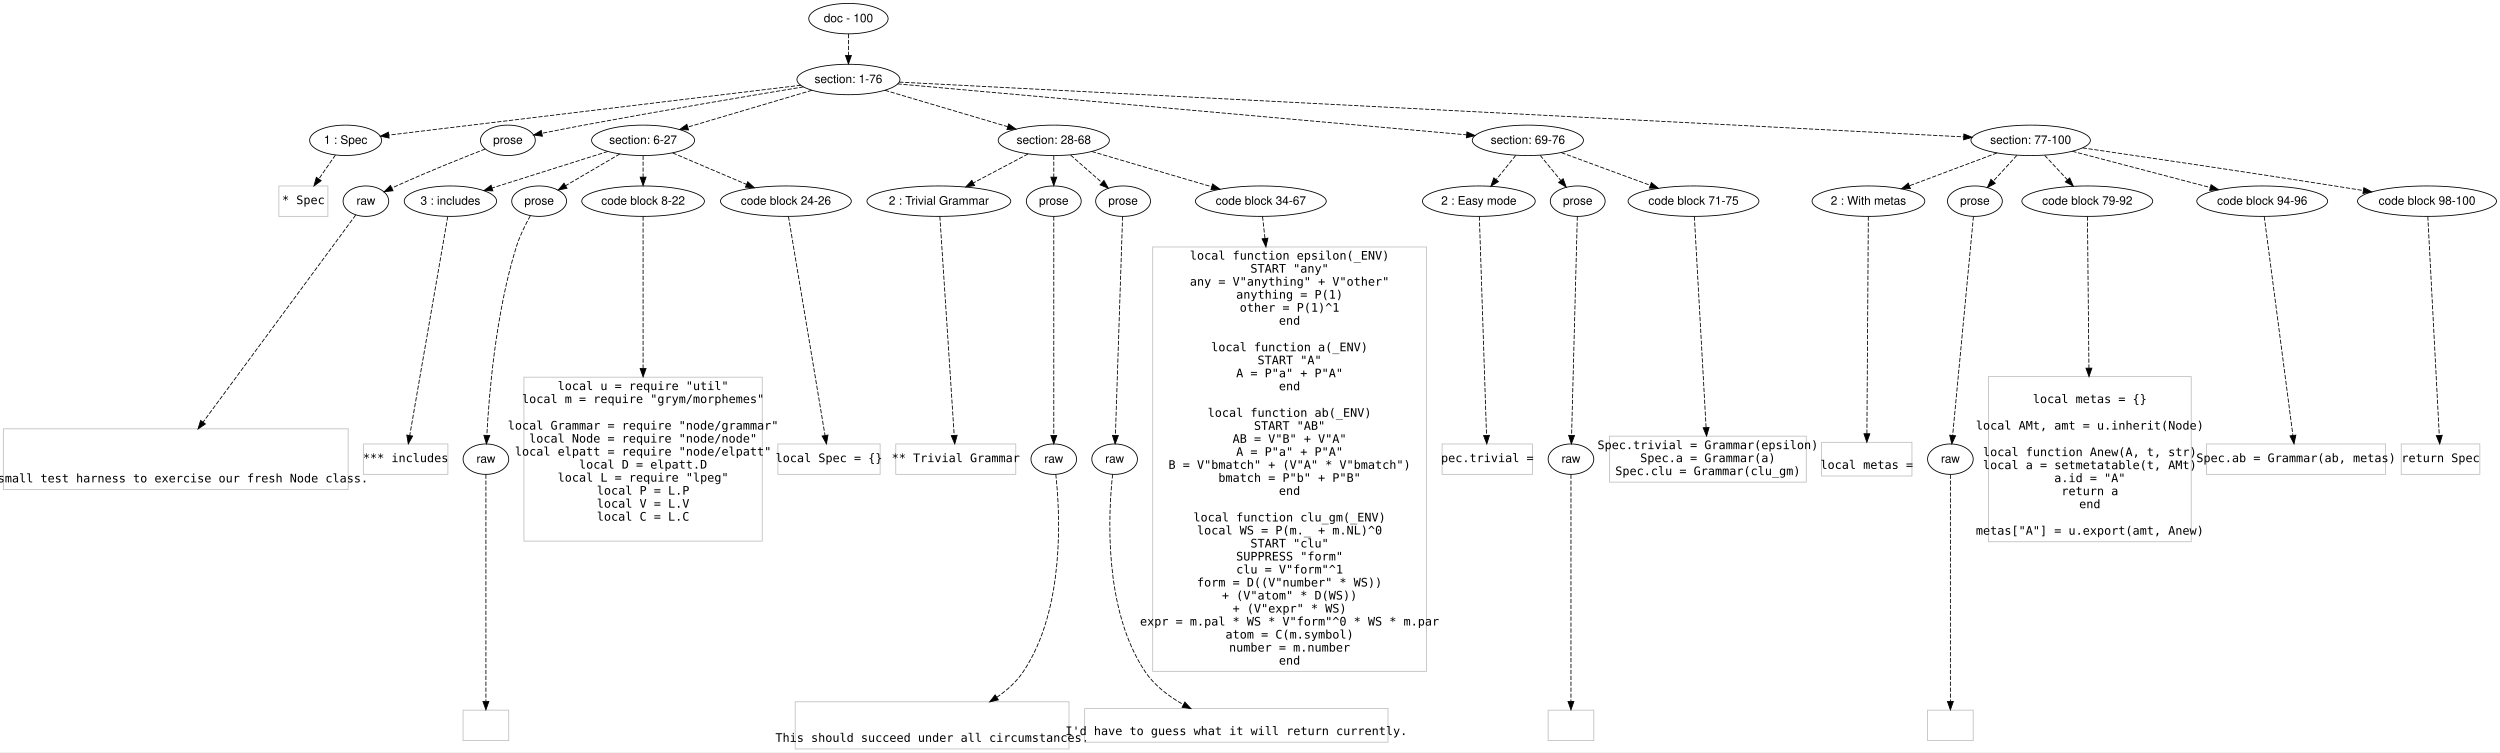
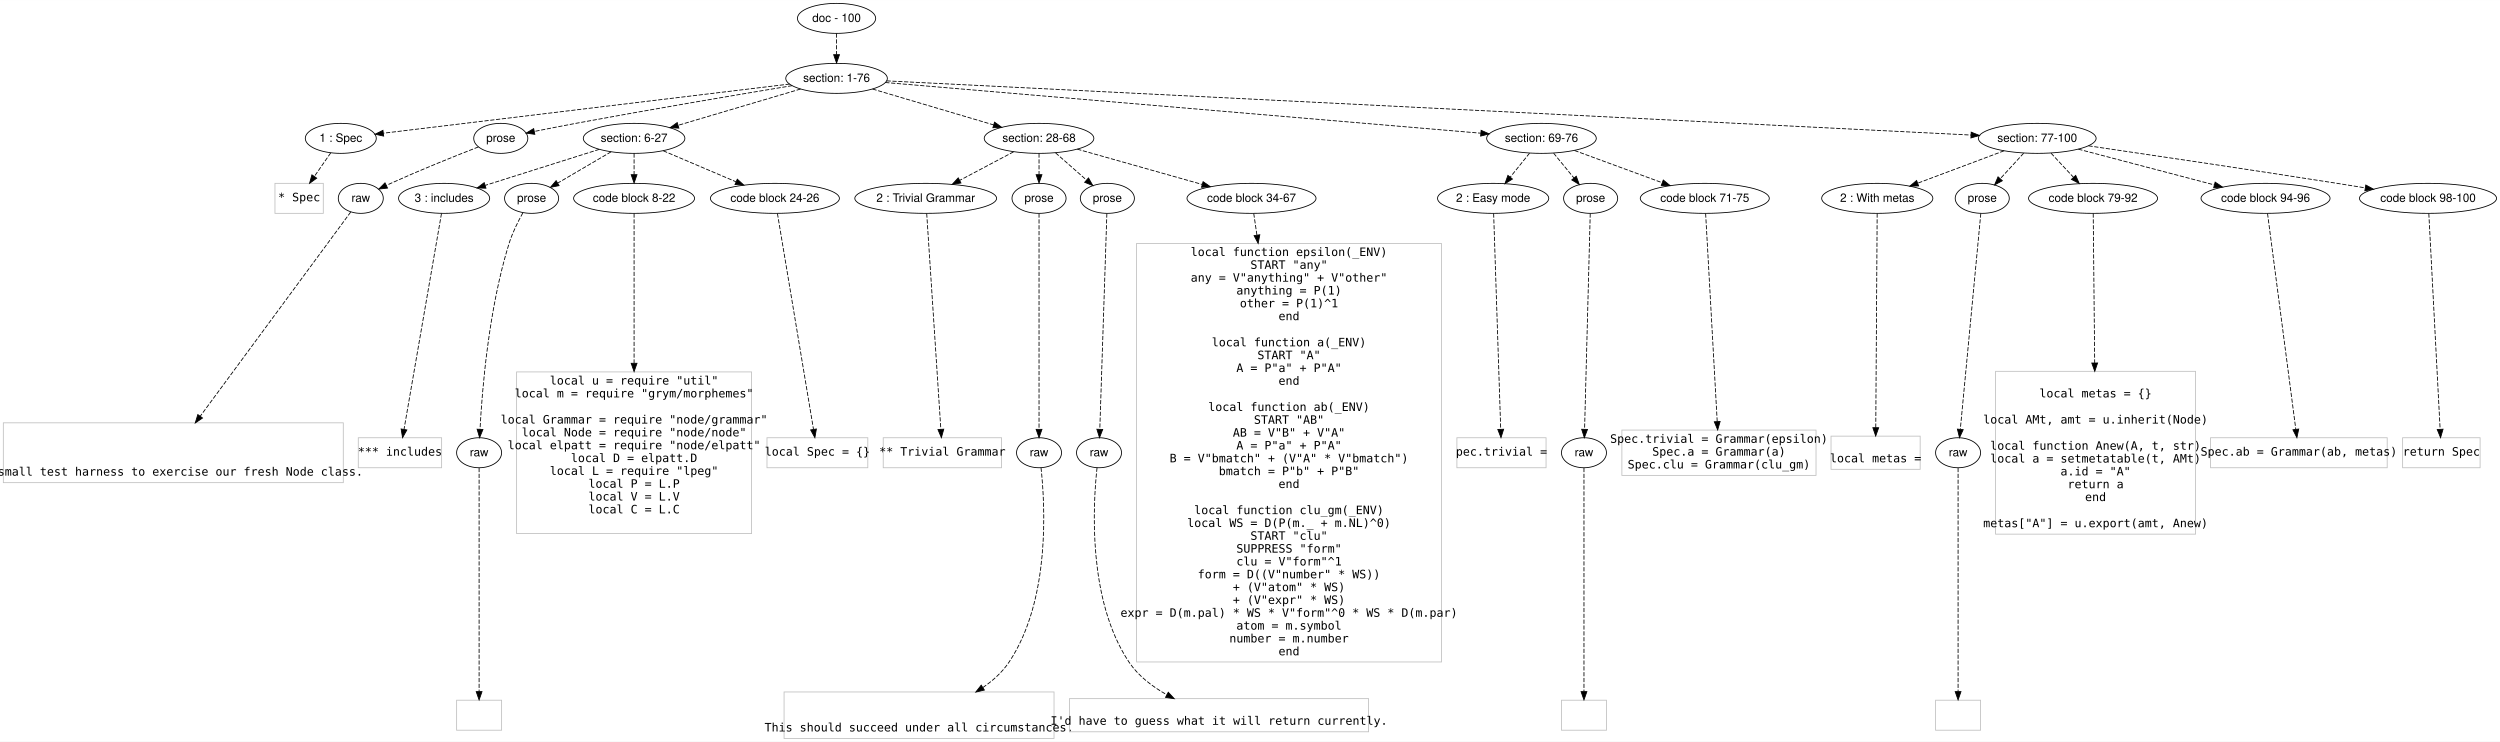
- <svg xmlns="http://www.w3.org/2000/svg" width="2958pt" height="890pt" viewBox="0.00 0.00 2958.38 890.00">
+ <svg xmlns="http://www.w3.org/2000/svg" width="3000pt" height="890pt" viewBox="0.00 0.00 3000.38 890.00">
  <g id="graph0" class="graph" transform="scale(1 1) rotate(0) translate(4 886.0009)">
-     <polygon fill="#ffffff" stroke="transparent" points="-4,4 -4,-886.001 2954.379,-886.001 2954.379,4 -4,4" />
+     <polygon fill="#ffffff" stroke="transparent" points="-4,4 -4,-886.001 2996.379,-886.001 2996.379,4 -4,4" />
    <g id="node1" class="node">
      <ellipse fill="none" stroke="#000000" cx="1000" cy="-864.001" rx="46.958" ry="18" />
      <text text-anchor="middle" x="1000" y="-859.801" font-family="Helvetica,sans-Serif" font-size="14.00" fill="#000000">doc - 100</text>
    </g>
    <g id="node2" class="node">
      <ellipse fill="none" stroke="#000000" cx="1000" cy="-792.001" rx="60.983" ry="18" />
      <text text-anchor="middle" x="1000" y="-787.801" font-family="Helvetica,sans-Serif" font-size="14.00" fill="#000000">section: 1-76</text>
    </g>
    <g id="edge1" class="edge">
      <path fill="none" stroke="#000000" stroke-dasharray="5,2" d="M1000,-845.832C1000,-838.132 1000,-828.975 1000,-820.418" />
      <polygon fill="#000000" stroke="#000000" points="1003.5,-820.414 1000,-810.414 996.5,-820.414 1003.5,-820.414" />
    </g>
    <g id="node3" class="node">
      <ellipse fill="none" stroke="#000000" cx="405" cy="-720.001" rx="42.606" ry="18" />
      <text text-anchor="middle" x="405" y="-715.801" font-family="Helvetica,sans-Serif" font-size="14.00" fill="#000000">1 : Spec</text>
    </g>
    <g id="edge2" class="edge">
      <path fill="none" stroke="#000000" stroke-dasharray="5,2" d="M943.756,-785.195C828.555,-771.255 567.294,-739.64 456.361,-726.216" />
      <polygon fill="#000000" stroke="#000000" points="456.452,-722.702 446.104,-724.975 455.611,-729.651 456.452,-722.702" />
    </g>
    <g id="node4" class="node">
      <ellipse fill="none" stroke="#000000" cx="597" cy="-720.001" rx="32.459" ry="18" />
      <text text-anchor="middle" x="597" y="-715.801" font-family="Helvetica,sans-Serif" font-size="14.00" fill="#000000">prose</text>
    </g>
    <g id="edge3" class="edge">
      <path fill="none" stroke="#000000" stroke-dasharray="5,2" d="M946.757,-783.258C884.412,-772.917 778.074,-754.962 687,-738.001 670.68,-734.962 652.738,-731.415 637.197,-728.278" />
      <polygon fill="#000000" stroke="#000000" points="637.869,-724.842 627.372,-726.284 636.477,-731.703 637.869,-724.842" />
    </g>
    <g id="node5" class="node">
      <ellipse fill="none" stroke="#000000" cx="757" cy="-720.001" rx="60.983" ry="18" />
      <text text-anchor="middle" x="757" y="-715.801" font-family="Helvetica,sans-Serif" font-size="14.00" fill="#000000">section: 6-27</text>
    </g>
    <g id="edge4" class="edge">
      <path fill="none" stroke="#000000" stroke-dasharray="5,2" d="M956.837,-779.212C915.755,-767.039 853.845,-748.696 809.832,-735.655" />
      <polygon fill="#000000" stroke="#000000" points="810.752,-732.277 800.17,-732.792 808.764,-738.989 810.752,-732.277" />
    </g>
    <g id="node6" class="node">
      <ellipse fill="none" stroke="#000000" cx="1243" cy="-720.001" rx="65.819" ry="18" />
      <text text-anchor="middle" x="1243" y="-715.801" font-family="Helvetica,sans-Serif" font-size="14.00" fill="#000000">section: 28-68</text>
    </g>
    <g id="edge5" class="edge">
      <path fill="none" stroke="#000000" stroke-dasharray="5,2" d="M1043.164,-779.212C1083.738,-767.19 1144.63,-749.148 1188.53,-736.14" />
      <polygon fill="#000000" stroke="#000000" points="1189.589,-739.477 1198.182,-733.28 1187.6,-732.765 1189.589,-739.477" />
    </g>
    <g id="node7" class="node">
-       <ellipse fill="none" stroke="#000000" cx="1804" cy="-720.001" rx="65.819" ry="18" />
-       <text text-anchor="middle" x="1804" y="-715.801" font-family="Helvetica,sans-Serif" font-size="14.00" fill="#000000">section: 69-76</text>
+       <ellipse fill="none" stroke="#000000" cx="1846" cy="-720.001" rx="65.819" ry="18" />
+       <text text-anchor="middle" x="1846" y="-715.801" font-family="Helvetica,sans-Serif" font-size="14.00" fill="#000000">section: 69-76</text>
    </g>
    <g id="edge6" class="edge">
-       <path fill="none" stroke="#000000" stroke-dasharray="5,2" d="M1058.145,-786.794C1201.888,-773.922 1573.701,-740.625 1731.484,-726.495" />
-       <polygon fill="#000000" stroke="#000000" points="1731.915,-729.97 1741.563,-725.592 1731.29,-722.998 1731.915,-729.97" />
+       <path fill="none" stroke="#000000" stroke-dasharray="5,2" d="M1058.483,-787.024C1208.775,-774.233 1608.244,-740.236 1773.188,-726.198" />
+       <polygon fill="#000000" stroke="#000000" points="1773.568,-729.678 1783.235,-725.343 1772.975,-722.703 1773.568,-729.678" />
    </g>
    <g id="node8" class="node">
-       <ellipse fill="none" stroke="#000000" cx="2399" cy="-720.001" rx="70.655" ry="18" />
-       <text text-anchor="middle" x="2399" y="-715.801" font-family="Helvetica,sans-Serif" font-size="14.00" fill="#000000">section: 77-100</text>
+       <ellipse fill="none" stroke="#000000" cx="2441" cy="-720.001" rx="70.655" ry="18" />
+       <text text-anchor="middle" x="2441" y="-715.801" font-family="Helvetica,sans-Serif" font-size="14.00" fill="#000000">section: 77-100</text>
    </g>
    <g id="edge7" class="edge">
-       <path fill="none" stroke="#000000" stroke-dasharray="5,2" d="M1060.113,-788.907C1283.606,-777.405 2066.696,-737.103 2319.594,-724.088" />
-       <polygon fill="#000000" stroke="#000000" points="2319.996,-727.572 2329.802,-723.562 2319.636,-720.581 2319.996,-727.572" />
+       <path fill="none" stroke="#000000" stroke-dasharray="5,2" d="M1060.083,-788.999C1288.472,-777.587 2102.791,-736.9 2361.499,-723.973" />
+       <polygon fill="#000000" stroke="#000000" points="2361.755,-727.465 2371.568,-723.47 2361.406,-720.474 2361.755,-727.465" />
    </g>
    <g id="node9" class="node">
      <polygon fill="none" stroke="#c0c0c0" points="384,-666.001 326,-666.001 326,-630.001 384,-630.001 384,-666.001" />
      <text text-anchor="middle" x="355" y="-644.501" font-family="Inconsolata" font-size="14.00" fill="#000000">* Spec</text>
    </g>
    <g id="edge8" class="edge">
      <path fill="none" stroke="#000000" stroke-dasharray="5,2" d="M392.896,-702.572C387.01,-694.096 379.811,-683.729 373.274,-674.316" />
      <polygon fill="#000000" stroke="#000000" points="376.093,-672.239 367.514,-666.021 370.344,-676.232 376.093,-672.239" />
    </g>
    <g id="node10" class="node">
      <ellipse fill="none" stroke="#000000" cx="429" cy="-648.001" rx="27" ry="18" />
      <text text-anchor="middle" x="429" y="-643.801" font-family="Helvetica,sans-Serif" font-size="14.00" fill="#000000">raw</text>
    </g>
    <g id="edge9" class="edge">
      <path fill="none" stroke="#000000" stroke-dasharray="5,2" d="M570.202,-709.723C543.354,-699.266 500.963,-682.32 465,-666.001 463.234,-665.2 461.428,-664.361 459.611,-663.501" />
      <polygon fill="#000000" stroke="#000000" points="461.1,-660.333 450.575,-659.119 458.045,-666.632 461.1,-660.333" />
    </g>
    <g id="node12" class="node">
      <ellipse fill="none" stroke="#000000" cx="529" cy="-648.001" rx="54.685" ry="18" />
      <text text-anchor="middle" x="529" y="-643.801" font-family="Helvetica,sans-Serif" font-size="14.00" fill="#000000">3 : includes</text>
    </g>
    <g id="edge11" class="edge">
      <path fill="none" stroke="#000000" stroke-dasharray="5,2" d="M715.181,-706.795C676.582,-694.606 619.229,-676.494 578.39,-663.598" />
      <polygon fill="#000000" stroke="#000000" points="579.235,-660.194 568.645,-660.52 577.127,-666.869 579.235,-660.194" />
    </g>
    <g id="node13" class="node">
      <ellipse fill="none" stroke="#000000" cx="634" cy="-648.001" rx="32.459" ry="18" />
      <text text-anchor="middle" x="634" y="-643.801" font-family="Helvetica,sans-Serif" font-size="14.00" fill="#000000">prose</text>
    </g>
    <g id="edge12" class="edge">
      <path fill="none" stroke="#000000" stroke-dasharray="5,2" d="M729.396,-703.843C710.356,-692.697 685.01,-677.861 665.231,-666.282" />
      <polygon fill="#000000" stroke="#000000" points="666.975,-663.248 656.577,-661.217 663.439,-669.289 666.975,-663.248" />
    </g>
    <g id="node14" class="node">
      <ellipse fill="none" stroke="#000000" cx="757" cy="-648.001" rx="72.584" ry="18" />
      <text text-anchor="middle" x="757" y="-643.801" font-family="Helvetica,sans-Serif" font-size="14.00" fill="#000000">code block 8-22</text>
    </g>
    <g id="edge13" class="edge">
      <path fill="none" stroke="#000000" stroke-dasharray="5,2" d="M757,-701.832C757,-694.132 757,-684.975 757,-676.418" />
      <polygon fill="#000000" stroke="#000000" points="760.5,-676.414 757,-666.414 753.5,-676.414 760.5,-676.414" />
    </g>
    <g id="node15" class="node">
      <ellipse fill="none" stroke="#000000" cx="926" cy="-648.001" rx="77.421" ry="18" />
      <text text-anchor="middle" x="926" y="-643.801" font-family="Helvetica,sans-Serif" font-size="14.00" fill="#000000">code block 24-26</text>
    </g>
    <g id="edge14" class="edge">
      <path fill="none" stroke="#000000" stroke-dasharray="5,2" d="M792.017,-705.082C817.27,-694.324 851.628,-679.686 879.229,-667.927" />
      <polygon fill="#000000" stroke="#000000" points="880.855,-671.039 888.683,-663.899 878.112,-664.599 880.855,-671.039" />
    </g>
    <g id="node21" class="node">
      <ellipse fill="none" stroke="#000000" cx="1107" cy="-648.001" rx="85.088" ry="18" />
      <text text-anchor="middle" x="1107" y="-643.801" font-family="Helvetica,sans-Serif" font-size="14.00" fill="#000000">2 : Trivial Grammar</text>
    </g>
    <g id="edge20" class="edge">
      <path fill="none" stroke="#000000" stroke-dasharray="5,2" d="M1212.479,-703.843C1193.377,-693.73 1168.538,-680.58 1147.762,-669.581" />
      <polygon fill="#000000" stroke="#000000" points="1149.313,-666.442 1138.838,-664.856 1146.038,-672.628 1149.313,-666.442" />
    </g>
    <g id="node22" class="node">
      <ellipse fill="none" stroke="#000000" cx="1243" cy="-648.001" rx="32.459" ry="18" />
      <text text-anchor="middle" x="1243" y="-643.801" font-family="Helvetica,sans-Serif" font-size="14.00" fill="#000000">prose</text>
    </g>
    <g id="edge21" class="edge">
      <path fill="none" stroke="#000000" stroke-dasharray="5,2" d="M1243,-701.832C1243,-694.132 1243,-684.975 1243,-676.418" />
      <polygon fill="#000000" stroke="#000000" points="1246.5,-676.414 1243,-666.414 1239.5,-676.414 1246.5,-676.414" />
    </g>
    <g id="node23" class="node">
      <ellipse fill="none" stroke="#000000" cx="1325" cy="-648.001" rx="32.459" ry="18" />
      <text text-anchor="middle" x="1325" y="-643.801" font-family="Helvetica,sans-Serif" font-size="14.00" fill="#000000">prose</text>
    </g>
    <g id="edge22" class="edge">
      <path fill="none" stroke="#000000" stroke-dasharray="5,2" d="M1262.85,-702.572C1273.941,-692.833 1287.876,-680.597 1299.739,-670.182" />
      <polygon fill="#000000" stroke="#000000" points="1302.355,-672.542 1307.56,-663.314 1297.736,-667.282 1302.355,-672.542" />
    </g>
    <g id="node24" class="node">
-       <ellipse fill="none" stroke="#000000" cx="1488" cy="-648.001" rx="77.421" ry="18" />
-       <text text-anchor="middle" x="1488" y="-643.801" font-family="Helvetica,sans-Serif" font-size="14.00" fill="#000000">code block 34-67</text>
+       <ellipse fill="none" stroke="#000000" cx="1498" cy="-648.001" rx="77.421" ry="18" />
+       <text text-anchor="middle" x="1498" y="-643.801" font-family="Helvetica,sans-Serif" font-size="14.00" fill="#000000">code block 34-67</text>
    </g>
    <g id="edge23" class="edge">
-       <path fill="none" stroke="#000000" stroke-dasharray="5,2" d="M1287.937,-706.795C1327.795,-695.082 1386.263,-677.899 1429.71,-665.131" />
-       <polygon fill="#000000" stroke="#000000" points="1430.966,-668.41 1439.573,-662.232 1428.992,-661.694 1430.966,-668.41" />
+       <path fill="none" stroke="#000000" stroke-dasharray="5,2" d="M1288.883,-707.046C1330.83,-695.202 1393.11,-677.617 1438.794,-664.718" />
+       <polygon fill="#000000" stroke="#000000" points="1439.895,-668.044 1448.568,-661.958 1437.993,-661.307 1439.895,-668.044" />
    </g>
    <g id="node31" class="node">
-       <ellipse fill="none" stroke="#000000" cx="1746" cy="-648.001" rx="66.77" ry="18" />
-       <text text-anchor="middle" x="1746" y="-643.801" font-family="Helvetica,sans-Serif" font-size="14.00" fill="#000000">2 : Easy mode</text>
+       <ellipse fill="none" stroke="#000000" cx="1788" cy="-648.001" rx="66.77" ry="18" />
+       <text text-anchor="middle" x="1788" y="-643.801" font-family="Helvetica,sans-Serif" font-size="14.00" fill="#000000">2 : Easy mode</text>
    </g>
    <g id="edge30" class="edge">
-       <path fill="none" stroke="#000000" stroke-dasharray="5,2" d="M1789.663,-702.203C1782.709,-693.571 1774.23,-683.045 1766.599,-673.573" />
-       <polygon fill="#000000" stroke="#000000" points="1769.171,-671.186 1760.172,-665.594 1763.72,-675.577 1769.171,-671.186" />
+       <path fill="none" stroke="#000000" stroke-dasharray="5,2" d="M1831.663,-702.203C1824.709,-693.571 1816.23,-683.045 1808.599,-673.573" />
+       <polygon fill="#000000" stroke="#000000" points="1811.171,-671.186 1802.172,-665.594 1805.72,-675.577 1811.171,-671.186" />
    </g>
    <g id="node32" class="node">
-       <ellipse fill="none" stroke="#000000" cx="1863" cy="-648.001" rx="32.459" ry="18" />
-       <text text-anchor="middle" x="1863" y="-643.801" font-family="Helvetica,sans-Serif" font-size="14.00" fill="#000000">prose</text>
+       <ellipse fill="none" stroke="#000000" cx="1905" cy="-648.001" rx="32.459" ry="18" />
+       <text text-anchor="middle" x="1905" y="-643.801" font-family="Helvetica,sans-Serif" font-size="14.00" fill="#000000">prose</text>
    </g>
    <g id="edge31" class="edge">
-       <path fill="none" stroke="#000000" stroke-dasharray="5,2" d="M1818.584,-702.203C1825.942,-693.224 1834.98,-682.194 1842.978,-672.434" />
-       <polygon fill="#000000" stroke="#000000" points="1845.761,-674.56 1849.392,-664.607 1840.347,-670.123 1845.761,-674.56" />
+       <path fill="none" stroke="#000000" stroke-dasharray="5,2" d="M1860.584,-702.203C1867.942,-693.224 1876.98,-682.194 1884.978,-672.434" />
+       <polygon fill="#000000" stroke="#000000" points="1887.761,-674.56 1891.392,-664.607 1882.347,-670.123 1887.761,-674.56" />
    </g>
    <g id="node33" class="node">
-       <ellipse fill="none" stroke="#000000" cx="2000" cy="-648.001" rx="77.421" ry="18" />
-       <text text-anchor="middle" x="2000" y="-643.801" font-family="Helvetica,sans-Serif" font-size="14.00" fill="#000000">code block 71-75</text>
+       <ellipse fill="none" stroke="#000000" cx="2042" cy="-648.001" rx="77.421" ry="18" />
+       <text text-anchor="middle" x="2042" y="-643.801" font-family="Helvetica,sans-Serif" font-size="14.00" fill="#000000">code block 71-75</text>
    </g>
    <g id="edge32" class="edge">
-       <path fill="none" stroke="#000000" stroke-dasharray="5,2" d="M1843.664,-705.431C1874.003,-694.286 1916.07,-678.832 1948.926,-666.763" />
-       <polygon fill="#000000" stroke="#000000" points="1950.186,-670.029 1958.366,-663.295 1947.772,-663.458 1950.186,-670.029" />
+       <path fill="none" stroke="#000000" stroke-dasharray="5,2" d="M1885.664,-705.431C1916.003,-694.286 1958.07,-678.832 1990.926,-666.763" />
+       <polygon fill="#000000" stroke="#000000" points="1992.186,-670.029 2000.366,-663.295 1989.772,-663.458 1992.186,-670.029" />
    </g>
    <g id="node38" class="node">
-       <ellipse fill="none" stroke="#000000" cx="2207" cy="-648.001" rx="66.744" ry="18" />
-       <text text-anchor="middle" x="2207" y="-643.801" font-family="Helvetica,sans-Serif" font-size="14.00" fill="#000000">2 : With metas</text>
+       <ellipse fill="none" stroke="#000000" cx="2249" cy="-648.001" rx="66.744" ry="18" />
+       <text text-anchor="middle" x="2249" y="-643.801" font-family="Helvetica,sans-Serif" font-size="14.00" fill="#000000">2 : With metas</text>
    </g>
    <g id="edge37" class="edge">
-       <path fill="none" stroke="#000000" stroke-dasharray="5,2" d="M2359.218,-705.082C2329.156,-693.809 2287.738,-678.278 2255.695,-666.262" />
-       <polygon fill="#000000" stroke="#000000" points="2256.667,-662.888 2246.075,-662.654 2254.209,-669.442 2256.667,-662.888" />
+       <path fill="none" stroke="#000000" stroke-dasharray="5,2" d="M2401.218,-705.082C2371.156,-693.809 2329.738,-678.278 2297.695,-666.262" />
+       <polygon fill="#000000" stroke="#000000" points="2298.667,-662.888 2288.075,-662.654 2296.209,-669.442 2298.667,-662.888" />
    </g>
    <g id="node39" class="node">
-       <ellipse fill="none" stroke="#000000" cx="2333" cy="-648.001" rx="32.459" ry="18" />
-       <text text-anchor="middle" x="2333" y="-643.801" font-family="Helvetica,sans-Serif" font-size="14.00" fill="#000000">prose</text>
+       <ellipse fill="none" stroke="#000000" cx="2375" cy="-648.001" rx="32.459" ry="18" />
+       <text text-anchor="middle" x="2375" y="-643.801" font-family="Helvetica,sans-Serif" font-size="14.00" fill="#000000">prose</text>
    </g>
    <g id="edge38" class="edge">
-       <path fill="none" stroke="#000000" stroke-dasharray="5,2" d="M2382.685,-702.203C2374.252,-693.003 2363.845,-681.65 2354.738,-671.715" />
-       <polygon fill="#000000" stroke="#000000" points="2357.113,-669.126 2347.776,-664.12 2351.953,-673.856 2357.113,-669.126" />
+       <path fill="none" stroke="#000000" stroke-dasharray="5,2" d="M2424.685,-702.203C2416.252,-693.003 2405.845,-681.65 2396.738,-671.715" />
+       <polygon fill="#000000" stroke="#000000" points="2399.113,-669.126 2389.776,-664.12 2393.953,-673.856 2399.113,-669.126" />
    </g>
    <g id="node40" class="node">
-       <ellipse fill="none" stroke="#000000" cx="2466" cy="-648.001" rx="77.421" ry="18" />
-       <text text-anchor="middle" x="2466" y="-643.801" font-family="Helvetica,sans-Serif" font-size="14.00" fill="#000000">code block 79-92</text>
+       <ellipse fill="none" stroke="#000000" cx="2508" cy="-648.001" rx="77.421" ry="18" />
+       <text text-anchor="middle" x="2508" y="-643.801" font-family="Helvetica,sans-Serif" font-size="14.00" fill="#000000">code block 79-92</text>
    </g>
    <g id="edge39" class="edge">
-       <path fill="none" stroke="#000000" stroke-dasharray="5,2" d="M2415.562,-702.203C2423.695,-693.463 2433.637,-682.779 2442.537,-673.215" />
-       <polygon fill="#000000" stroke="#000000" points="2445.146,-675.548 2449.396,-665.843 2440.022,-670.78 2445.146,-675.548" />
+       <path fill="none" stroke="#000000" stroke-dasharray="5,2" d="M2457.562,-702.203C2465.695,-693.463 2475.637,-682.779 2484.537,-673.215" />
+       <polygon fill="#000000" stroke="#000000" points="2487.146,-675.548 2491.396,-665.843 2482.022,-670.78 2487.146,-675.548" />
    </g>
    <g id="node41" class="node">
-       <ellipse fill="none" stroke="#000000" cx="2673" cy="-648.001" rx="77.421" ry="18" />
-       <text text-anchor="middle" x="2673" y="-643.801" font-family="Helvetica,sans-Serif" font-size="14.00" fill="#000000">code block 94-96</text>
+       <ellipse fill="none" stroke="#000000" cx="2715" cy="-648.001" rx="77.421" ry="18" />
+       <text text-anchor="middle" x="2715" y="-643.801" font-family="Helvetica,sans-Serif" font-size="14.00" fill="#000000">code block 94-96</text>
    </g>
    <g id="edge40" class="edge">
-       <path fill="none" stroke="#000000" stroke-dasharray="5,2" d="M2448.302,-707.046C2493.996,-695.038 2562.144,-677.131 2611.403,-664.187" />
-       <polygon fill="#000000" stroke="#000000" points="2612.519,-667.513 2621.301,-661.586 2610.74,-660.742 2612.519,-667.513" />
+       <path fill="none" stroke="#000000" stroke-dasharray="5,2" d="M2490.302,-707.046C2535.996,-695.038 2604.144,-677.131 2653.403,-664.187" />
+       <polygon fill="#000000" stroke="#000000" points="2654.519,-667.513 2663.301,-661.586 2652.74,-660.742 2654.519,-667.513" />
    </g>
    <g id="node42" class="node">
-       <ellipse fill="none" stroke="#000000" cx="2868" cy="-648.001" rx="82.258" ry="18" />
-       <text text-anchor="middle" x="2868" y="-643.801" font-family="Helvetica,sans-Serif" font-size="14.00" fill="#000000">code block 98-100</text>
+       <ellipse fill="none" stroke="#000000" cx="2910" cy="-648.001" rx="82.258" ry="18" />
+       <text text-anchor="middle" x="2910" y="-643.801" font-family="Helvetica,sans-Serif" font-size="14.00" fill="#000000">code block 98-100</text>
    </g>
    <g id="edge41" class="edge">
-       <path fill="none" stroke="#000000" stroke-dasharray="5,2" d="M2460.512,-711.056C2532.219,-700.564 2654.275,-682.501 2759,-666.001 2769.807,-664.298 2781.209,-662.461 2792.405,-660.633" />
-       <polygon fill="#000000" stroke="#000000" points="2793.303,-664.033 2802.606,-658.961 2792.171,-657.125 2793.303,-664.033" />
+       <path fill="none" stroke="#000000" stroke-dasharray="5,2" d="M2502.512,-711.056C2574.219,-700.564 2696.275,-682.501 2801,-666.001 2811.807,-664.298 2823.209,-662.461 2834.405,-660.633" />
+       <polygon fill="#000000" stroke="#000000" points="2835.303,-664.033 2844.606,-658.961 2834.171,-657.125 2835.303,-664.033" />
    </g>
    <g id="node11" class="node">
      <polygon fill="none" stroke="#c0c0c0" points="408,-378.602 0,-378.602 0,-306.799 408,-306.799 408,-378.602" />
      <text text-anchor="middle" x="204" y="-315.2" font-family="Inconsolata" font-size="14.00" fill="#000000">  A small test harness to exercise our fresh Node class.</text>
    </g>
    <g id="edge10" class="edge">
      <path fill="none" stroke="#000000" stroke-dasharray="5,2" d="M416.903,-631.587C383.133,-585.765 287.005,-455.329 236.268,-386.485" />
      <polygon fill="#000000" stroke="#000000" points="239.063,-384.378 230.313,-378.404 233.428,-388.531 239.063,-384.378" />
    </g>
    <g id="node16" class="node">
      <polygon fill="none" stroke="#c0c0c0" points="526,-360.7 426,-360.7 426,-324.7 526,-324.7 526,-360.7" />
      <text text-anchor="middle" x="476" y="-339.2" font-family="Inconsolata" font-size="14.00" fill="#000000">*** includes</text>
    </g>
    <g id="edge15" class="edge">
      <path fill="none" stroke="#000000" stroke-dasharray="5,2" d="M525.843,-629.817C516.951,-578.592 491.643,-432.812 480.909,-370.98" />
      <polygon fill="#000000" stroke="#000000" points="484.299,-370.043 479.14,-360.789 477.402,-371.24 484.299,-370.043" />
    </g>
    <g id="node17" class="node">
      <ellipse fill="none" stroke="#000000" cx="571" cy="-342.7" rx="27" ry="18" />
      <text text-anchor="middle" x="571" y="-338.5" font-family="Helvetica,sans-Serif" font-size="14.00" fill="#000000">raw</text>
    </g>
    <g id="edge16" class="edge">
      <path fill="none" stroke="#000000" stroke-dasharray="5,2" d="M623.502,-630.605C617.753,-620.306 611.003,-606.806 607,-594.001 582.479,-515.557 574.58,-418.055 572.098,-370.881" />
      <polygon fill="#000000" stroke="#000000" points="575.59,-370.626 571.611,-360.806 568.598,-370.964 575.59,-370.626" />
    </g>
    <g id="node19" class="node">
      <polygon fill="none" stroke="#c0c0c0" points="898,-439.701 616,-439.701 616,-245.7 898,-245.7 898,-439.701" />
      <text text-anchor="middle" x="757" y="-424.501" font-family="Inconsolata" font-size="14.00" fill="#000000">local u = require "util"</text>
      <text text-anchor="middle" x="757" y="-409.101" font-family="Inconsolata" font-size="14.00" fill="#000000">local m = require "grym/morphemes"</text>
      <text text-anchor="middle" x="757" y="-377.701" font-family="Inconsolata" font-size="14.00" fill="#000000">local Grammar = require "node/grammar"</text>
      <text text-anchor="middle" x="757" y="-362.3" font-family="Inconsolata" font-size="14.00" fill="#000000">local Node = require "node/node"</text>
      <text text-anchor="middle" x="757" y="-346.901" font-family="Inconsolata" font-size="14.00" fill="#000000">local elpatt = require "node/elpatt"</text>
      <text text-anchor="middle" x="757" y="-331.5" font-family="Inconsolata" font-size="14.00" fill="#000000">local D = elpatt.D</text>
      <text text-anchor="middle" x="757" y="-316.101" font-family="Inconsolata" font-size="14.00" fill="#000000">local L = require "lpeg"</text>
      <text text-anchor="middle" x="757" y="-300.7" font-family="Inconsolata" font-size="14.00" fill="#000000">local P = L.P</text>
      <text text-anchor="middle" x="757" y="-285.3" font-family="Inconsolata" font-size="14.00" fill="#000000">local V = L.V</text>
      <text text-anchor="middle" x="757" y="-269.9" font-family="Inconsolata" font-size="14.00" fill="#000000">local C = L.C</text>
    </g>
    <g id="edge18" class="edge">
      <path fill="none" stroke="#000000" stroke-dasharray="5,2" d="M757,-629.817C757,-594.957 757,-516.306 757,-450.123" />
      <polygon fill="#000000" stroke="#000000" points="760.5,-450.037 757,-440.037 753.5,-450.037 760.5,-450.037" />
    </g>
    <g id="node20" class="node">
      <polygon fill="none" stroke="#c0c0c0" points="1037.5,-360.7 916.5,-360.7 916.5,-324.7 1037.5,-324.7 1037.5,-360.7" />
      <text text-anchor="middle" x="977" y="-339.2" font-family="Inconsolata" font-size="14.00" fill="#000000">local Spec = {}</text>
    </g>
    <g id="edge19" class="edge">
      <path fill="none" stroke="#000000" stroke-dasharray="5,2" d="M929.038,-629.817C937.595,-578.592 961.947,-432.812 972.276,-370.98" />
      <polygon fill="#000000" stroke="#000000" points="975.783,-371.229 973.978,-360.789 968.879,-370.075 975.783,-371.229" />
    </g>
    <g id="node18" class="node">
      <polygon fill="none" stroke="#c0c0c0" points="598,-45.7 544,-45.7 544,-9.7 598,-9.7 598,-45.7" />
    </g>
    <g id="edge17" class="edge">
      <path fill="none" stroke="#000000" stroke-dasharray="5,2" d="M571,-324.403C571,-271.774 571,-119.715 571,-56.154" />
      <polygon fill="#000000" stroke="#000000" points="574.5,-56.048 571,-46.048 567.5,-56.048 574.5,-56.048" />
    </g>
    <g id="node25" class="node">
      <polygon fill="none" stroke="#c0c0c0" points="1198,-360.7 1056,-360.7 1056,-324.7 1198,-324.7 1198,-360.7" />
      <text text-anchor="middle" x="1127" y="-339.2" font-family="Inconsolata" font-size="14.00" fill="#000000">** Trivial Grammar</text>
    </g>
    <g id="edge24" class="edge">
      <path fill="none" stroke="#000000" stroke-dasharray="5,2" d="M1108.191,-629.817C1111.547,-578.592 1121.097,-432.812 1125.147,-370.98" />
      <polygon fill="#000000" stroke="#000000" points="1128.654,-370.996 1125.815,-360.789 1121.669,-370.539 1128.654,-370.996" />
    </g>
    <g id="node26" class="node">
      <ellipse fill="none" stroke="#000000" cx="1243" cy="-342.7" rx="27" ry="18" />
      <text text-anchor="middle" x="1243" y="-338.5" font-family="Helvetica,sans-Serif" font-size="14.00" fill="#000000">raw</text>
    </g>
    <g id="edge25" class="edge">
      <path fill="none" stroke="#000000" stroke-dasharray="5,2" d="M1243,-629.817C1243,-578.592 1243,-432.812 1243,-370.98" />
      <polygon fill="#000000" stroke="#000000" points="1246.5,-370.789 1243,-360.789 1239.5,-370.789 1246.5,-370.789" />
    </g>
    <g id="node28" class="node">
      <ellipse fill="none" stroke="#000000" cx="1315" cy="-342.7" rx="27" ry="18" />
      <text text-anchor="middle" x="1315" y="-338.5" font-family="Helvetica,sans-Serif" font-size="14.00" fill="#000000">raw</text>
    </g>
    <g id="edge27" class="edge">
      <path fill="none" stroke="#000000" stroke-dasharray="5,2" d="M1324.404,-629.817C1322.726,-578.592 1317.952,-432.812 1315.926,-370.98" />
      <polygon fill="#000000" stroke="#000000" points="1319.418,-370.669 1315.592,-360.789 1312.422,-370.898 1319.418,-370.669" />
    </g>
    <g id="node30" class="node">
-       <polygon fill="none" stroke="#c0c0c0" points="1684,-593.802 1360,-593.802 1360,-91.599 1684,-91.599 1684,-593.802" />
-       <text text-anchor="middle" x="1522" y="-578.801" font-family="Inconsolata" font-size="14.00" fill="#000000">local function epsilon(_ENV)</text>
-       <text text-anchor="middle" x="1522" y="-563.401" font-family="Inconsolata" font-size="14.00" fill="#000000">  START "any"</text>
-       <text text-anchor="middle" x="1522" y="-548.001" font-family="Inconsolata" font-size="14.00" fill="#000000">  any = V"anything" + V"other"</text>
-       <text text-anchor="middle" x="1522" y="-532.601" font-family="Inconsolata" font-size="14.00" fill="#000000">  anything = P(1)</text>
-       <text text-anchor="middle" x="1522" y="-517.201" font-family="Inconsolata" font-size="14.00" fill="#000000">  other = P(1)^1</text>
-       <text text-anchor="middle" x="1522" y="-501.801" font-family="Inconsolata" font-size="14.00" fill="#000000">end </text>
-       <text text-anchor="middle" x="1522" y="-470.401" font-family="Inconsolata" font-size="14.00" fill="#000000">local function a(_ENV)</text>
-       <text text-anchor="middle" x="1522" y="-455.001" font-family="Inconsolata" font-size="14.00" fill="#000000">  START "A"</text>
-       <text text-anchor="middle" x="1522" y="-439.601" font-family="Inconsolata" font-size="14.00" fill="#000000">  A = P"a" + P"A"</text>
-       <text text-anchor="middle" x="1522" y="-424.201" font-family="Inconsolata" font-size="14.00" fill="#000000">end</text>
-       <text text-anchor="middle" x="1522" y="-392.801" font-family="Inconsolata" font-size="14.00" fill="#000000">local function ab(_ENV)</text>
-       <text text-anchor="middle" x="1522" y="-377.401" font-family="Inconsolata" font-size="14.00" fill="#000000">  START "AB"</text>
-       <text text-anchor="middle" x="1522" y="-362.001" font-family="Inconsolata" font-size="14.00" fill="#000000">  AB = V"B" + V"A"  </text>
-       <text text-anchor="middle" x="1522" y="-346.601" font-family="Inconsolata" font-size="14.00" fill="#000000">  A = P"a" + P"A"</text>
-       <text text-anchor="middle" x="1522" y="-331.2" font-family="Inconsolata" font-size="14.00" fill="#000000">  B = V"bmatch" + (V"A" * V"bmatch")</text>
-       <text text-anchor="middle" x="1522" y="-315.8" font-family="Inconsolata" font-size="14.00" fill="#000000">  bmatch = P"b" + P"B"</text>
-       <text text-anchor="middle" x="1522" y="-300.4" font-family="Inconsolata" font-size="14.00" fill="#000000">end</text>
-       <text text-anchor="middle" x="1522" y="-269" font-family="Inconsolata" font-size="14.00" fill="#000000">local function clu_gm(_ENV)</text>
-       <text text-anchor="middle" x="1522" y="-253.6" font-family="Inconsolata" font-size="14.00" fill="#000000">  local WS = P(m._ + m.NL)^0</text>
-       <text text-anchor="middle" x="1522" y="-238.2" font-family="Inconsolata" font-size="14.00" fill="#000000">  START "clu"</text>
-       <text text-anchor="middle" x="1522" y="-222.8" font-family="Inconsolata" font-size="14.00" fill="#000000">  SUPPRESS "form"</text>
-       <text text-anchor="middle" x="1522" y="-207.4" font-family="Inconsolata" font-size="14.00" fill="#000000">  clu = V"form"^1</text>
-       <text text-anchor="middle" x="1522" y="-192" font-family="Inconsolata" font-size="14.00" fill="#000000">  form = D((V"number" * WS))</text>
-       <text text-anchor="middle" x="1522" y="-176.6" font-family="Inconsolata" font-size="14.00" fill="#000000">       + (V"atom" * D(WS)) </text>
-       <text text-anchor="middle" x="1522" y="-161.2" font-family="Inconsolata" font-size="14.00" fill="#000000">       + (V"expr" * WS)</text>
-       <text text-anchor="middle" x="1522" y="-145.8" font-family="Inconsolata" font-size="14.00" fill="#000000">  expr = m.pal * WS * V"form"^0 * WS * m.par</text>
-       <text text-anchor="middle" x="1522" y="-130.4" font-family="Inconsolata" font-size="14.00" fill="#000000">  atom = C(m.symbol)</text>
-       <text text-anchor="middle" x="1522" y="-115" font-family="Inconsolata" font-size="14.00" fill="#000000">  number = m.number</text>
-       <text text-anchor="middle" x="1522" y="-99.6" font-family="Inconsolata" font-size="14.00" fill="#000000">end</text>
+       <polygon fill="none" stroke="#c0c0c0" points="1726,-593.802 1360,-593.802 1360,-91.599 1726,-91.599 1726,-593.802" />
+       <text text-anchor="middle" x="1543" y="-578.801" font-family="Inconsolata" font-size="14.00" fill="#000000">local function epsilon(_ENV)</text>
+       <text text-anchor="middle" x="1543" y="-563.401" font-family="Inconsolata" font-size="14.00" fill="#000000">  START "any"</text>
+       <text text-anchor="middle" x="1543" y="-548.001" font-family="Inconsolata" font-size="14.00" fill="#000000">  any = V"anything" + V"other"</text>
+       <text text-anchor="middle" x="1543" y="-532.601" font-family="Inconsolata" font-size="14.00" fill="#000000">  anything = P(1)</text>
+       <text text-anchor="middle" x="1543" y="-517.201" font-family="Inconsolata" font-size="14.00" fill="#000000">  other = P(1)^1</text>
+       <text text-anchor="middle" x="1543" y="-501.801" font-family="Inconsolata" font-size="14.00" fill="#000000">end </text>
+       <text text-anchor="middle" x="1543" y="-470.401" font-family="Inconsolata" font-size="14.00" fill="#000000">local function a(_ENV)</text>
+       <text text-anchor="middle" x="1543" y="-455.001" font-family="Inconsolata" font-size="14.00" fill="#000000">  START "A"</text>
+       <text text-anchor="middle" x="1543" y="-439.601" font-family="Inconsolata" font-size="14.00" fill="#000000">  A = P"a" + P"A"</text>
+       <text text-anchor="middle" x="1543" y="-424.201" font-family="Inconsolata" font-size="14.00" fill="#000000">end</text>
+       <text text-anchor="middle" x="1543" y="-392.801" font-family="Inconsolata" font-size="14.00" fill="#000000">local function ab(_ENV)</text>
+       <text text-anchor="middle" x="1543" y="-377.401" font-family="Inconsolata" font-size="14.00" fill="#000000">  START "AB"</text>
+       <text text-anchor="middle" x="1543" y="-362.001" font-family="Inconsolata" font-size="14.00" fill="#000000">  AB = V"B" + V"A"  </text>
+       <text text-anchor="middle" x="1543" y="-346.601" font-family="Inconsolata" font-size="14.00" fill="#000000">  A = P"a" + P"A"</text>
+       <text text-anchor="middle" x="1543" y="-331.2" font-family="Inconsolata" font-size="14.00" fill="#000000">  B = V"bmatch" + (V"A" * V"bmatch")</text>
+       <text text-anchor="middle" x="1543" y="-315.8" font-family="Inconsolata" font-size="14.00" fill="#000000">  bmatch = P"b" + P"B"</text>
+       <text text-anchor="middle" x="1543" y="-300.4" font-family="Inconsolata" font-size="14.00" fill="#000000">end</text>
+       <text text-anchor="middle" x="1543" y="-269" font-family="Inconsolata" font-size="14.00" fill="#000000">local function clu_gm(_ENV)</text>
+       <text text-anchor="middle" x="1543" y="-253.6" font-family="Inconsolata" font-size="14.00" fill="#000000">  local WS = D(P(m._ + m.NL)^0)</text>
+       <text text-anchor="middle" x="1543" y="-238.2" font-family="Inconsolata" font-size="14.00" fill="#000000">  START "clu"</text>
+       <text text-anchor="middle" x="1543" y="-222.8" font-family="Inconsolata" font-size="14.00" fill="#000000">  SUPPRESS "form"</text>
+       <text text-anchor="middle" x="1543" y="-207.4" font-family="Inconsolata" font-size="14.00" fill="#000000">  clu = V"form"^1</text>
+       <text text-anchor="middle" x="1543" y="-192" font-family="Inconsolata" font-size="14.00" fill="#000000">  form = D((V"number" * WS))</text>
+       <text text-anchor="middle" x="1543" y="-176.6" font-family="Inconsolata" font-size="14.00" fill="#000000">       + (V"atom" * WS) </text>
+       <text text-anchor="middle" x="1543" y="-161.2" font-family="Inconsolata" font-size="14.00" fill="#000000">       + (V"expr" * WS)</text>
+       <text text-anchor="middle" x="1543" y="-145.8" font-family="Inconsolata" font-size="14.00" fill="#000000">  expr = D(m.pal) * WS * V"form"^0 * WS * D(m.par)</text>
+       <text text-anchor="middle" x="1543" y="-130.4" font-family="Inconsolata" font-size="14.00" fill="#000000">  atom = m.symbol</text>
+       <text text-anchor="middle" x="1543" y="-115" font-family="Inconsolata" font-size="14.00" fill="#000000">  number = m.number</text>
+       <text text-anchor="middle" x="1543" y="-99.6" font-family="Inconsolata" font-size="14.00" fill="#000000">end</text>
    </g>
    <g id="edge29" class="edge">
-       <path fill="none" stroke="#000000" stroke-dasharray="5,2" d="M1490.025,-629.817C1490.805,-622.813 1491.782,-614.041 1492.905,-603.957" />
-       <polygon fill="#000000" stroke="#000000" points="1496.396,-604.229 1494.025,-593.903 1489.439,-603.454 1496.396,-604.229" />
+       <path fill="none" stroke="#000000" stroke-dasharray="5,2" d="M1500.68,-629.817C1501.713,-622.813 1503.005,-614.041 1504.492,-603.957" />
+       <polygon fill="#000000" stroke="#000000" points="1507.978,-604.306 1505.974,-593.903 1501.053,-603.286 1507.978,-604.306" />
    </g>
    <g id="node27" class="node">
      <polygon fill="none" stroke="#c0c0c0" points="1261,-55.602 937,-55.602 937,.202 1261,.202 1261,-55.602" />
      <text text-anchor="middle" x="1099" y="-8.2" font-family="Inconsolata" font-size="14.00" fill="#000000">This should succeed under all circumstances.</text>
    </g>
    <g id="edge26" class="edge">
      <path fill="none" stroke="#000000" stroke-dasharray="5,2" d="M1245.376,-324.731C1250.218,-280.763 1256.907,-165.923 1207,-91.4 1198.93,-79.35 1187.745,-69.257 1175.614,-60.919" />
      <polygon fill="#000000" stroke="#000000" points="1177.392,-57.901 1167.091,-55.425 1173.599,-63.785 1177.392,-57.901" />
    </g>
    <g id="node29" class="node">
      <polygon fill="none" stroke="#c0c0c0" points="1638.5,-47.602 1279.5,-47.602 1279.5,-7.798 1638.5,-7.798 1638.5,-47.602" />
      <text text-anchor="middle" x="1459" y="-16.2" font-family="Inconsolata" font-size="14.00" fill="#000000">I'd have to guess what it will return currently. </text>
    </g>
    <g id="edge28" class="edge">
      <path fill="none" stroke="#000000" stroke-dasharray="5,2" d="M1312.624,-324.731C1307.782,-280.763 1301.093,-165.923 1351,-91.4 1362.088,-74.843 1379.057,-61.981 1396.282,-52.29" />
      <polygon fill="#000000" stroke="#000000" points="1398.094,-55.291 1405.283,-47.508 1394.81,-49.109 1398.094,-55.291" />
    </g>
    <g id="node34" class="node">
-       <polygon fill="none" stroke="#c0c0c0" points="1809.5,-360.7 1702.5,-360.7 1702.5,-324.7 1809.5,-324.7 1809.5,-360.7" />
-       <text text-anchor="middle" x="1756" y="-339.2" font-family="Inconsolata" font-size="14.00" fill="#000000">pec.trivial =</text>
+       <polygon fill="none" stroke="#c0c0c0" points="1851.5,-360.7 1744.5,-360.7 1744.5,-324.7 1851.5,-324.7 1851.5,-360.7" />
+       <text text-anchor="middle" x="1798" y="-339.2" font-family="Inconsolata" font-size="14.00" fill="#000000">pec.trivial =</text>
    </g>
    <g id="edge33" class="edge">
-       <path fill="none" stroke="#000000" stroke-dasharray="5,2" d="M1746.596,-629.817C1748.274,-578.592 1753.048,-432.812 1755.074,-370.98" />
-       <polygon fill="#000000" stroke="#000000" points="1758.578,-370.898 1755.408,-360.789 1751.582,-370.669 1758.578,-370.898" />
+       <path fill="none" stroke="#000000" stroke-dasharray="5,2" d="M1788.596,-629.817C1790.274,-578.592 1795.048,-432.812 1797.074,-370.98" />
+       <polygon fill="#000000" stroke="#000000" points="1800.578,-370.898 1797.408,-360.789 1793.582,-370.669 1800.578,-370.898" />
    </g>
    <g id="node35" class="node">
-       <ellipse fill="none" stroke="#000000" cx="1855" cy="-342.7" rx="27" ry="18" />
-       <text text-anchor="middle" x="1855" y="-338.5" font-family="Helvetica,sans-Serif" font-size="14.00" fill="#000000">raw</text>
+       <ellipse fill="none" stroke="#000000" cx="1897" cy="-342.7" rx="27" ry="18" />
+       <text text-anchor="middle" x="1897" y="-338.5" font-family="Helvetica,sans-Serif" font-size="14.00" fill="#000000">raw</text>
    </g>
    <g id="edge34" class="edge">
-       <path fill="none" stroke="#000000" stroke-dasharray="5,2" d="M1862.524,-629.817C1861.181,-578.592 1857.361,-432.812 1855.741,-370.98" />
-       <polygon fill="#000000" stroke="#000000" points="1859.235,-370.694 1855.474,-360.789 1852.237,-370.877 1859.235,-370.694" />
+       <path fill="none" stroke="#000000" stroke-dasharray="5,2" d="M1904.524,-629.817C1903.181,-578.592 1899.361,-432.812 1897.741,-370.98" />
+       <polygon fill="#000000" stroke="#000000" points="1901.235,-370.694 1897.474,-360.789 1894.237,-370.877 1901.235,-370.694" />
    </g>
    <g id="node37" class="node">
-       <polygon fill="none" stroke="#c0c0c0" points="2133.5,-369.901 1900.5,-369.901 1900.5,-315.5 2133.5,-315.5 2133.5,-369.901" />
-       <text text-anchor="middle" x="2017" y="-354.601" font-family="Inconsolata" font-size="14.00" fill="#000000">Spec.trivial = Grammar(epsilon)</text>
-       <text text-anchor="middle" x="2017" y="-339.2" font-family="Inconsolata" font-size="14.00" fill="#000000">Spec.a = Grammar(a)</text>
-       <text text-anchor="middle" x="2017" y="-323.8" font-family="Inconsolata" font-size="14.00" fill="#000000">Spec.clu = Grammar(clu_gm)</text>
+       <polygon fill="none" stroke="#c0c0c0" points="2175.5,-369.901 1942.5,-369.901 1942.5,-315.5 2175.5,-315.5 2175.5,-369.901" />
+       <text text-anchor="middle" x="2059" y="-354.601" font-family="Inconsolata" font-size="14.00" fill="#000000">Spec.trivial = Grammar(epsilon)</text>
+       <text text-anchor="middle" x="2059" y="-339.2" font-family="Inconsolata" font-size="14.00" fill="#000000">Spec.a = Grammar(a)</text>
+       <text text-anchor="middle" x="2059" y="-323.8" font-family="Inconsolata" font-size="14.00" fill="#000000">Spec.clu = Grammar(clu_gm)</text>
    </g>
    <g id="edge36" class="edge">
-       <path fill="none" stroke="#000000" stroke-dasharray="5,2" d="M2001.013,-629.817C2003.728,-581.055 2011.214,-446.612 2014.897,-380.462" />
-       <polygon fill="#000000" stroke="#000000" points="2018.414,-380.254 2015.476,-370.075 2011.425,-379.865 2018.414,-380.254" />
+       <path fill="none" stroke="#000000" stroke-dasharray="5,2" d="M2043.013,-629.817C2045.728,-581.055 2053.214,-446.612 2056.897,-380.462" />
+       <polygon fill="#000000" stroke="#000000" points="2060.414,-380.254 2057.476,-370.075 2053.425,-379.865 2060.414,-380.254" />
    </g>
    <g id="node36" class="node">
-       <polygon fill="none" stroke="#c0c0c0" points="1882,-45.7 1828,-45.7 1828,-9.7 1882,-9.7 1882,-45.7" />
+       <polygon fill="none" stroke="#c0c0c0" points="1924,-45.7 1870,-45.7 1870,-9.7 1924,-9.7 1924,-45.7" />
    </g>
    <g id="edge35" class="edge">
-       <path fill="none" stroke="#000000" stroke-dasharray="5,2" d="M1855,-324.403C1855,-271.774 1855,-119.715 1855,-56.154" />
-       <polygon fill="#000000" stroke="#000000" points="1858.5,-56.048 1855,-46.048 1851.5,-56.048 1858.5,-56.048" />
+       <path fill="none" stroke="#000000" stroke-dasharray="5,2" d="M1897,-324.403C1897,-271.774 1897,-119.715 1897,-56.154" />
+       <polygon fill="#000000" stroke="#000000" points="1900.5,-56.048 1897,-46.048 1893.5,-56.048 1900.5,-56.048" />
    </g>
    <g id="node43" class="node">
-       <polygon fill="none" stroke="#c0c0c0" points="2258.5,-362.603 2151.5,-362.603 2151.5,-322.798 2258.5,-322.798 2258.5,-362.603" />
-       <text text-anchor="middle" x="2205" y="-331.2" font-family="Inconsolata" font-size="14.00" fill="#000000">local metas =</text>
+       <polygon fill="none" stroke="#c0c0c0" points="2300.5,-362.603 2193.5,-362.603 2193.5,-322.798 2300.5,-322.798 2300.5,-362.603" />
+       <text text-anchor="middle" x="2247" y="-331.2" font-family="Inconsolata" font-size="14.00" fill="#000000">local metas =</text>
    </g>
    <g id="edge42" class="edge">
-       <path fill="none" stroke="#000000" stroke-dasharray="5,2" d="M2206.881,-629.817C2206.549,-579.093 2205.609,-435.652 2205.197,-372.817" />
-       <polygon fill="#000000" stroke="#000000" points="2208.697,-372.731 2205.131,-362.754 2201.697,-372.777 2208.697,-372.731" />
+       <path fill="none" stroke="#000000" stroke-dasharray="5,2" d="M2248.881,-629.817C2248.549,-579.093 2247.609,-435.652 2247.197,-372.817" />
+       <polygon fill="#000000" stroke="#000000" points="2250.697,-372.731 2247.131,-362.754 2243.697,-372.777 2250.697,-372.731" />
    </g>
    <g id="node44" class="node">
-       <ellipse fill="none" stroke="#000000" cx="2304" cy="-342.7" rx="27" ry="18" />
-       <text text-anchor="middle" x="2304" y="-338.5" font-family="Helvetica,sans-Serif" font-size="14.00" fill="#000000">raw</text>
+       <ellipse fill="none" stroke="#000000" cx="2346" cy="-342.7" rx="27" ry="18" />
+       <text text-anchor="middle" x="2346" y="-338.5" font-family="Helvetica,sans-Serif" font-size="14.00" fill="#000000">raw</text>
    </g>
    <g id="edge43" class="edge">
-       <path fill="none" stroke="#000000" stroke-dasharray="5,2" d="M2331.273,-629.817C2326.407,-578.592 2312.559,-432.812 2306.686,-370.98" />
-       <polygon fill="#000000" stroke="#000000" points="2310.148,-370.413 2305.718,-360.789 2303.18,-371.075 2310.148,-370.413" />
+       <path fill="none" stroke="#000000" stroke-dasharray="5,2" d="M2373.273,-629.817C2368.407,-578.592 2354.559,-432.812 2348.686,-370.98" />
+       <polygon fill="#000000" stroke="#000000" points="2352.148,-370.413 2347.718,-360.789 2345.18,-371.075 2352.148,-370.413" />
    </g>
    <g id="node46" class="node">
-       <polygon fill="none" stroke="#c0c0c0" points="2589,-440.401 2349,-440.401 2349,-245 2589,-245 2589,-440.401" />
-       <text text-anchor="middle" x="2469" y="-409.101" font-family="Inconsolata" font-size="14.00" fill="#000000">local metas = {}</text>
-       <text text-anchor="middle" x="2469" y="-377.701" font-family="Inconsolata" font-size="14.00" fill="#000000">local AMt, amt = u.inherit(Node)</text>
-       <text text-anchor="middle" x="2469" y="-346.3" font-family="Inconsolata" font-size="14.00" fill="#000000">local function Anew(A, t, str)</text>
-       <text text-anchor="middle" x="2469" y="-330.901" font-family="Inconsolata" font-size="14.00" fill="#000000">  local a = setmetatable(t, AMt)</text>
-       <text text-anchor="middle" x="2469" y="-315.5" font-family="Inconsolata" font-size="14.00" fill="#000000">  a.id = "A"  </text>
-       <text text-anchor="middle" x="2469" y="-300.101" font-family="Inconsolata" font-size="14.00" fill="#000000">  return a</text>
-       <text text-anchor="middle" x="2469" y="-284.7" font-family="Inconsolata" font-size="14.00" fill="#000000">end</text>
-       <text text-anchor="middle" x="2469" y="-253.3" font-family="Inconsolata" font-size="14.00" fill="#000000">metas["A"] = u.export(amt, Anew)</text>
+       <polygon fill="none" stroke="#c0c0c0" points="2631,-440.401 2391,-440.401 2391,-245 2631,-245 2631,-440.401" />
+       <text text-anchor="middle" x="2511" y="-409.101" font-family="Inconsolata" font-size="14.00" fill="#000000">local metas = {}</text>
+       <text text-anchor="middle" x="2511" y="-377.701" font-family="Inconsolata" font-size="14.00" fill="#000000">local AMt, amt = u.inherit(Node)</text>
+       <text text-anchor="middle" x="2511" y="-346.3" font-family="Inconsolata" font-size="14.00" fill="#000000">local function Anew(A, t, str)</text>
+       <text text-anchor="middle" x="2511" y="-330.901" font-family="Inconsolata" font-size="14.00" fill="#000000">  local a = setmetatable(t, AMt)</text>
+       <text text-anchor="middle" x="2511" y="-315.5" font-family="Inconsolata" font-size="14.00" fill="#000000">  a.id = "A"  </text>
+       <text text-anchor="middle" x="2511" y="-300.101" font-family="Inconsolata" font-size="14.00" fill="#000000">  return a</text>
+       <text text-anchor="middle" x="2511" y="-284.7" font-family="Inconsolata" font-size="14.00" fill="#000000">end</text>
+       <text text-anchor="middle" x="2511" y="-253.3" font-family="Inconsolata" font-size="14.00" fill="#000000">metas["A"] = u.export(amt, Anew)</text>
    </g>
    <g id="edge45" class="edge">
-       <path fill="none" stroke="#000000" stroke-dasharray="5,2" d="M2466.179,-629.817C2466.521,-595.018 2467.291,-516.582 2467.941,-450.471" />
-       <polygon fill="#000000" stroke="#000000" points="2471.441,-450.429 2468.04,-440.395 2464.442,-450.36 2471.441,-450.429" />
+       <path fill="none" stroke="#000000" stroke-dasharray="5,2" d="M2508.179,-629.817C2508.521,-595.018 2509.291,-516.582 2509.941,-450.471" />
+       <polygon fill="#000000" stroke="#000000" points="2513.441,-450.429 2510.04,-440.395 2506.442,-450.36 2513.441,-450.429" />
    </g>
    <g id="node47" class="node">
-       <polygon fill="none" stroke="#c0c0c0" points="2819,-360.7 2607,-360.7 2607,-324.7 2819,-324.7 2819,-360.7" />
-       <text text-anchor="middle" x="2713" y="-339.2" font-family="Inconsolata" font-size="14.00" fill="#000000">Spec.ab = Grammar(ab, metas)</text>
+       <polygon fill="none" stroke="#c0c0c0" points="2861,-360.7 2649,-360.7 2649,-324.7 2861,-324.7 2861,-360.7" />
+       <text text-anchor="middle" x="2755" y="-339.2" font-family="Inconsolata" font-size="14.00" fill="#000000">Spec.ab = Grammar(ab, metas)</text>
    </g>
    <g id="edge46" class="edge">
-       <path fill="none" stroke="#000000" stroke-dasharray="5,2" d="M2675.382,-629.817C2682.094,-578.592 2701.194,-432.812 2709.295,-370.98" />
-       <polygon fill="#000000" stroke="#000000" points="2712.801,-371.159 2710.63,-360.789 2705.861,-370.249 2712.801,-371.159" />
+       <path fill="none" stroke="#000000" stroke-dasharray="5,2" d="M2717.382,-629.817C2724.094,-578.592 2743.194,-432.812 2751.295,-370.98" />
+       <polygon fill="#000000" stroke="#000000" points="2754.801,-371.159 2752.63,-360.789 2747.861,-370.249 2754.801,-371.159" />
    </g>
    <g id="node48" class="node">
-       <polygon fill="none" stroke="#c0c0c0" points="2930.5,-360.7 2837.5,-360.7 2837.5,-324.7 2930.5,-324.7 2930.5,-360.7" />
-       <text text-anchor="middle" x="2884" y="-339.2" font-family="Inconsolata" font-size="14.00" fill="#000000">return Spec</text>
+       <polygon fill="none" stroke="#c0c0c0" points="2972.5,-360.7 2879.5,-360.7 2879.5,-324.7 2972.5,-324.7 2972.5,-360.7" />
+       <text text-anchor="middle" x="2926" y="-339.2" font-family="Inconsolata" font-size="14.00" fill="#000000">return Spec</text>
    </g>
    <g id="edge47" class="edge">
-       <path fill="none" stroke="#000000" stroke-dasharray="5,2" d="M2868.953,-629.817C2871.637,-578.592 2879.278,-432.812 2882.518,-370.98" />
-       <polygon fill="#000000" stroke="#000000" points="2886.024,-370.958 2883.052,-360.789 2879.033,-370.592 2886.024,-370.958" />
+       <path fill="none" stroke="#000000" stroke-dasharray="5,2" d="M2910.953,-629.817C2913.637,-578.592 2921.278,-432.812 2924.518,-370.98" />
+       <polygon fill="#000000" stroke="#000000" points="2928.024,-370.958 2925.052,-360.789 2921.033,-370.592 2928.024,-370.958" />
    </g>
    <g id="node45" class="node">
-       <polygon fill="none" stroke="#c0c0c0" points="2331,-45.7 2277,-45.7 2277,-9.7 2331,-9.7 2331,-45.7" />
+       <polygon fill="none" stroke="#c0c0c0" points="2373,-45.7 2319,-45.7 2319,-9.7 2373,-9.7 2373,-45.7" />
    </g>
    <g id="edge44" class="edge">
-       <path fill="none" stroke="#000000" stroke-dasharray="5,2" d="M2304,-324.403C2304,-271.774 2304,-119.715 2304,-56.154" />
-       <polygon fill="#000000" stroke="#000000" points="2307.5,-56.048 2304,-46.048 2300.5,-56.048 2307.5,-56.048" />
+       <path fill="none" stroke="#000000" stroke-dasharray="5,2" d="M2346,-324.403C2346,-271.774 2346,-119.715 2346,-56.154" />
+       <polygon fill="#000000" stroke="#000000" points="2349.5,-56.048 2346,-46.048 2342.5,-56.048 2349.5,-56.048" />
    </g>
  </g>
</svg>
